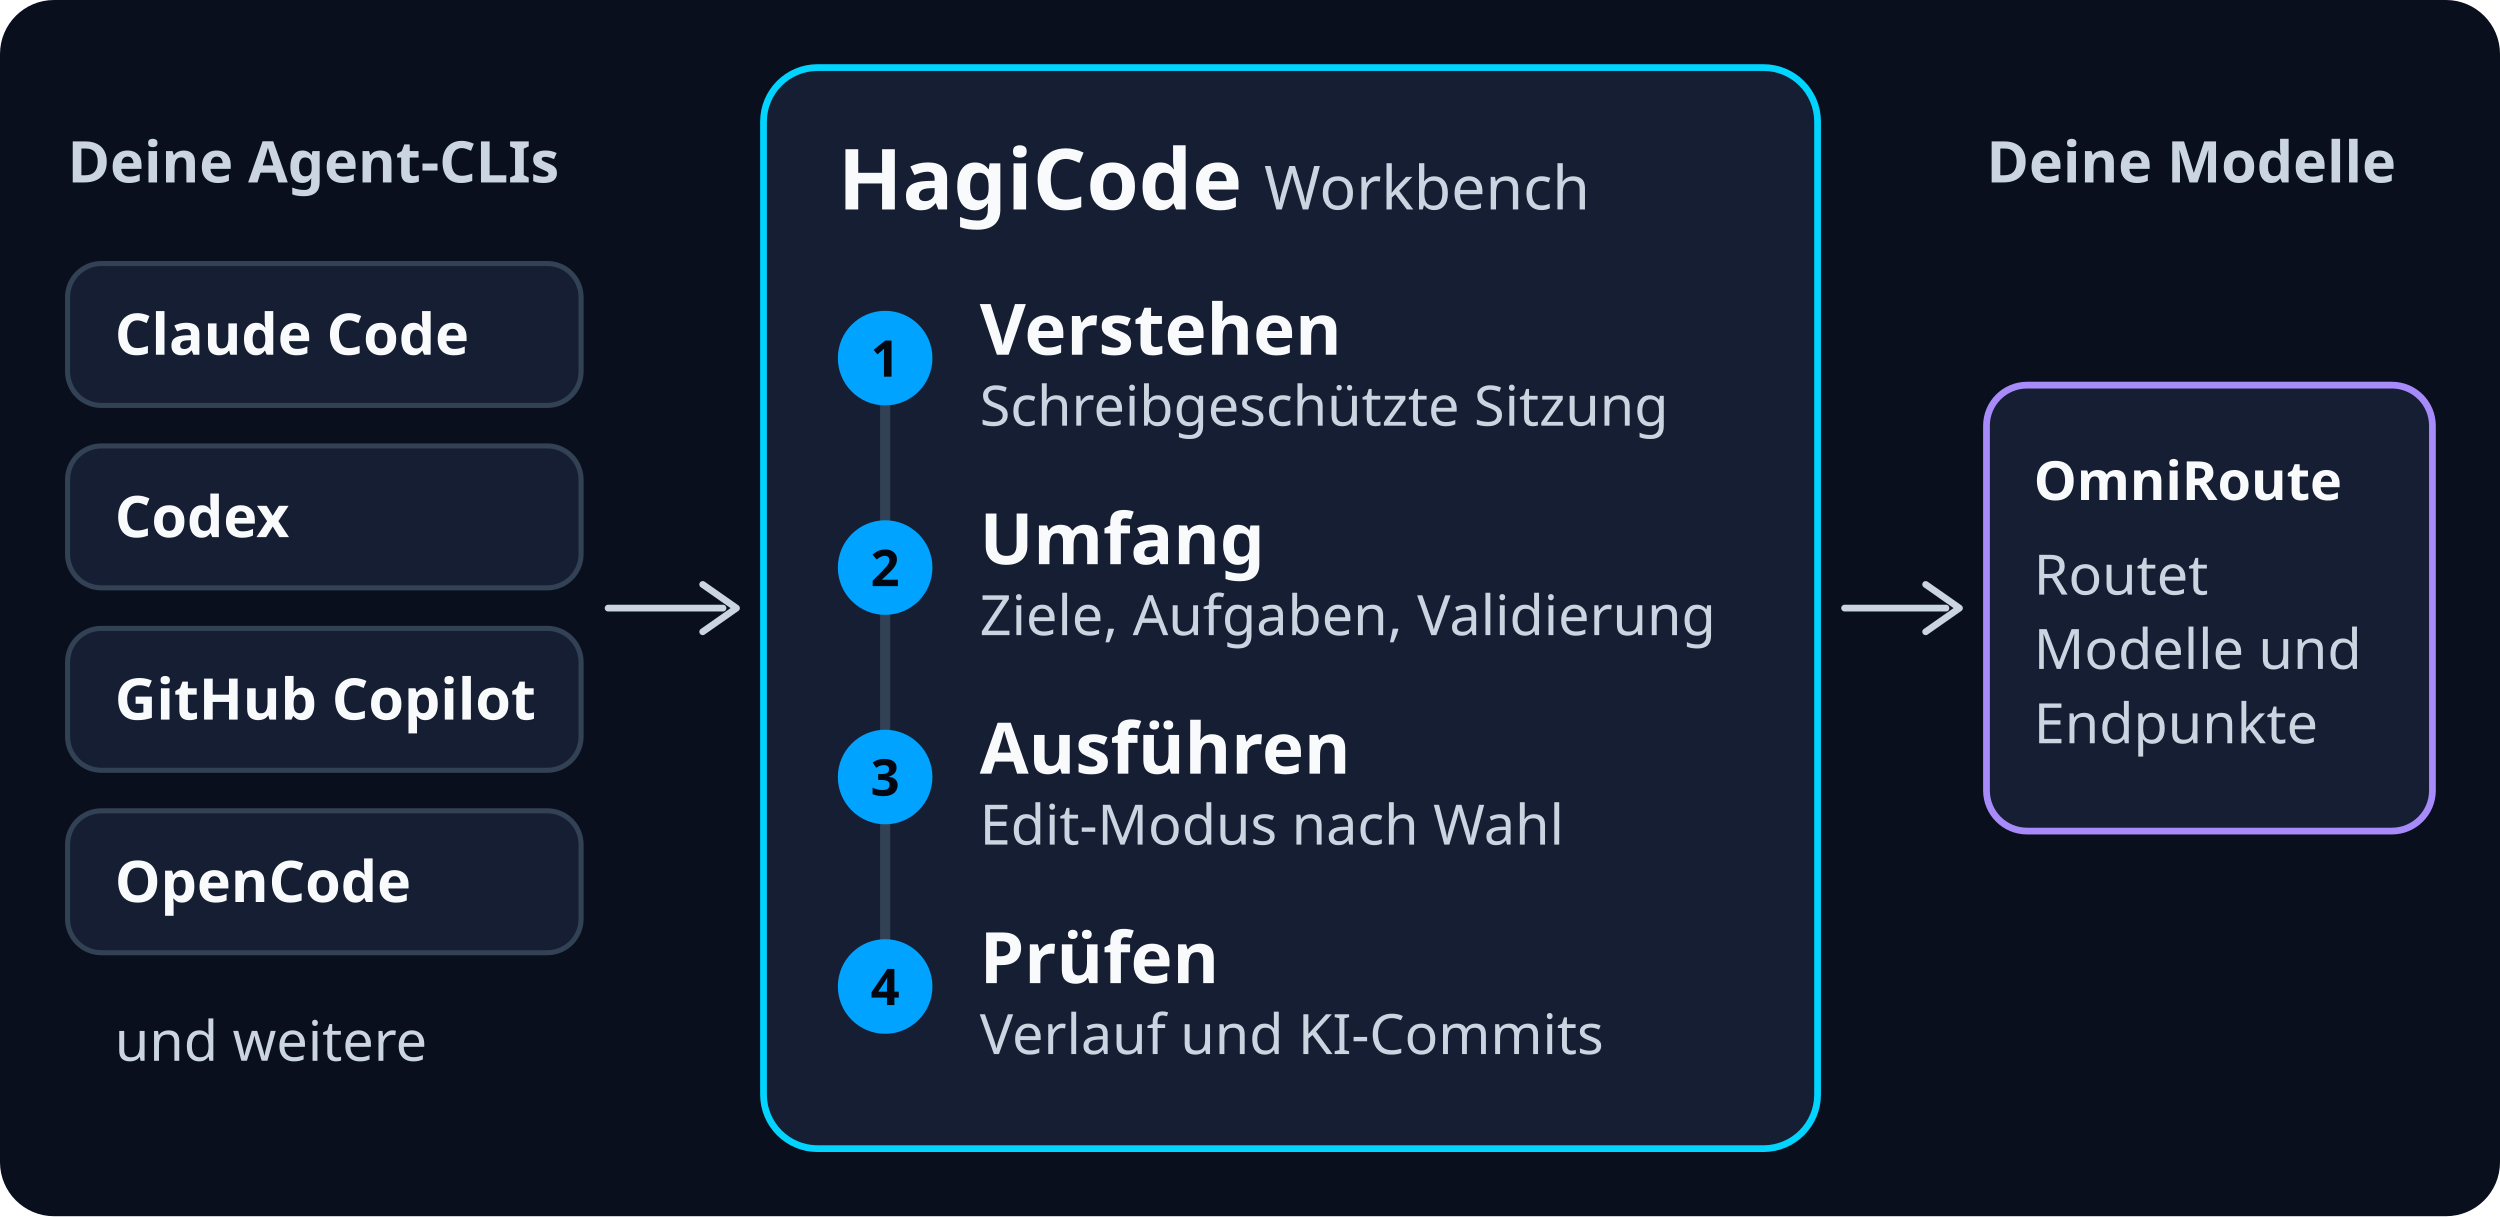
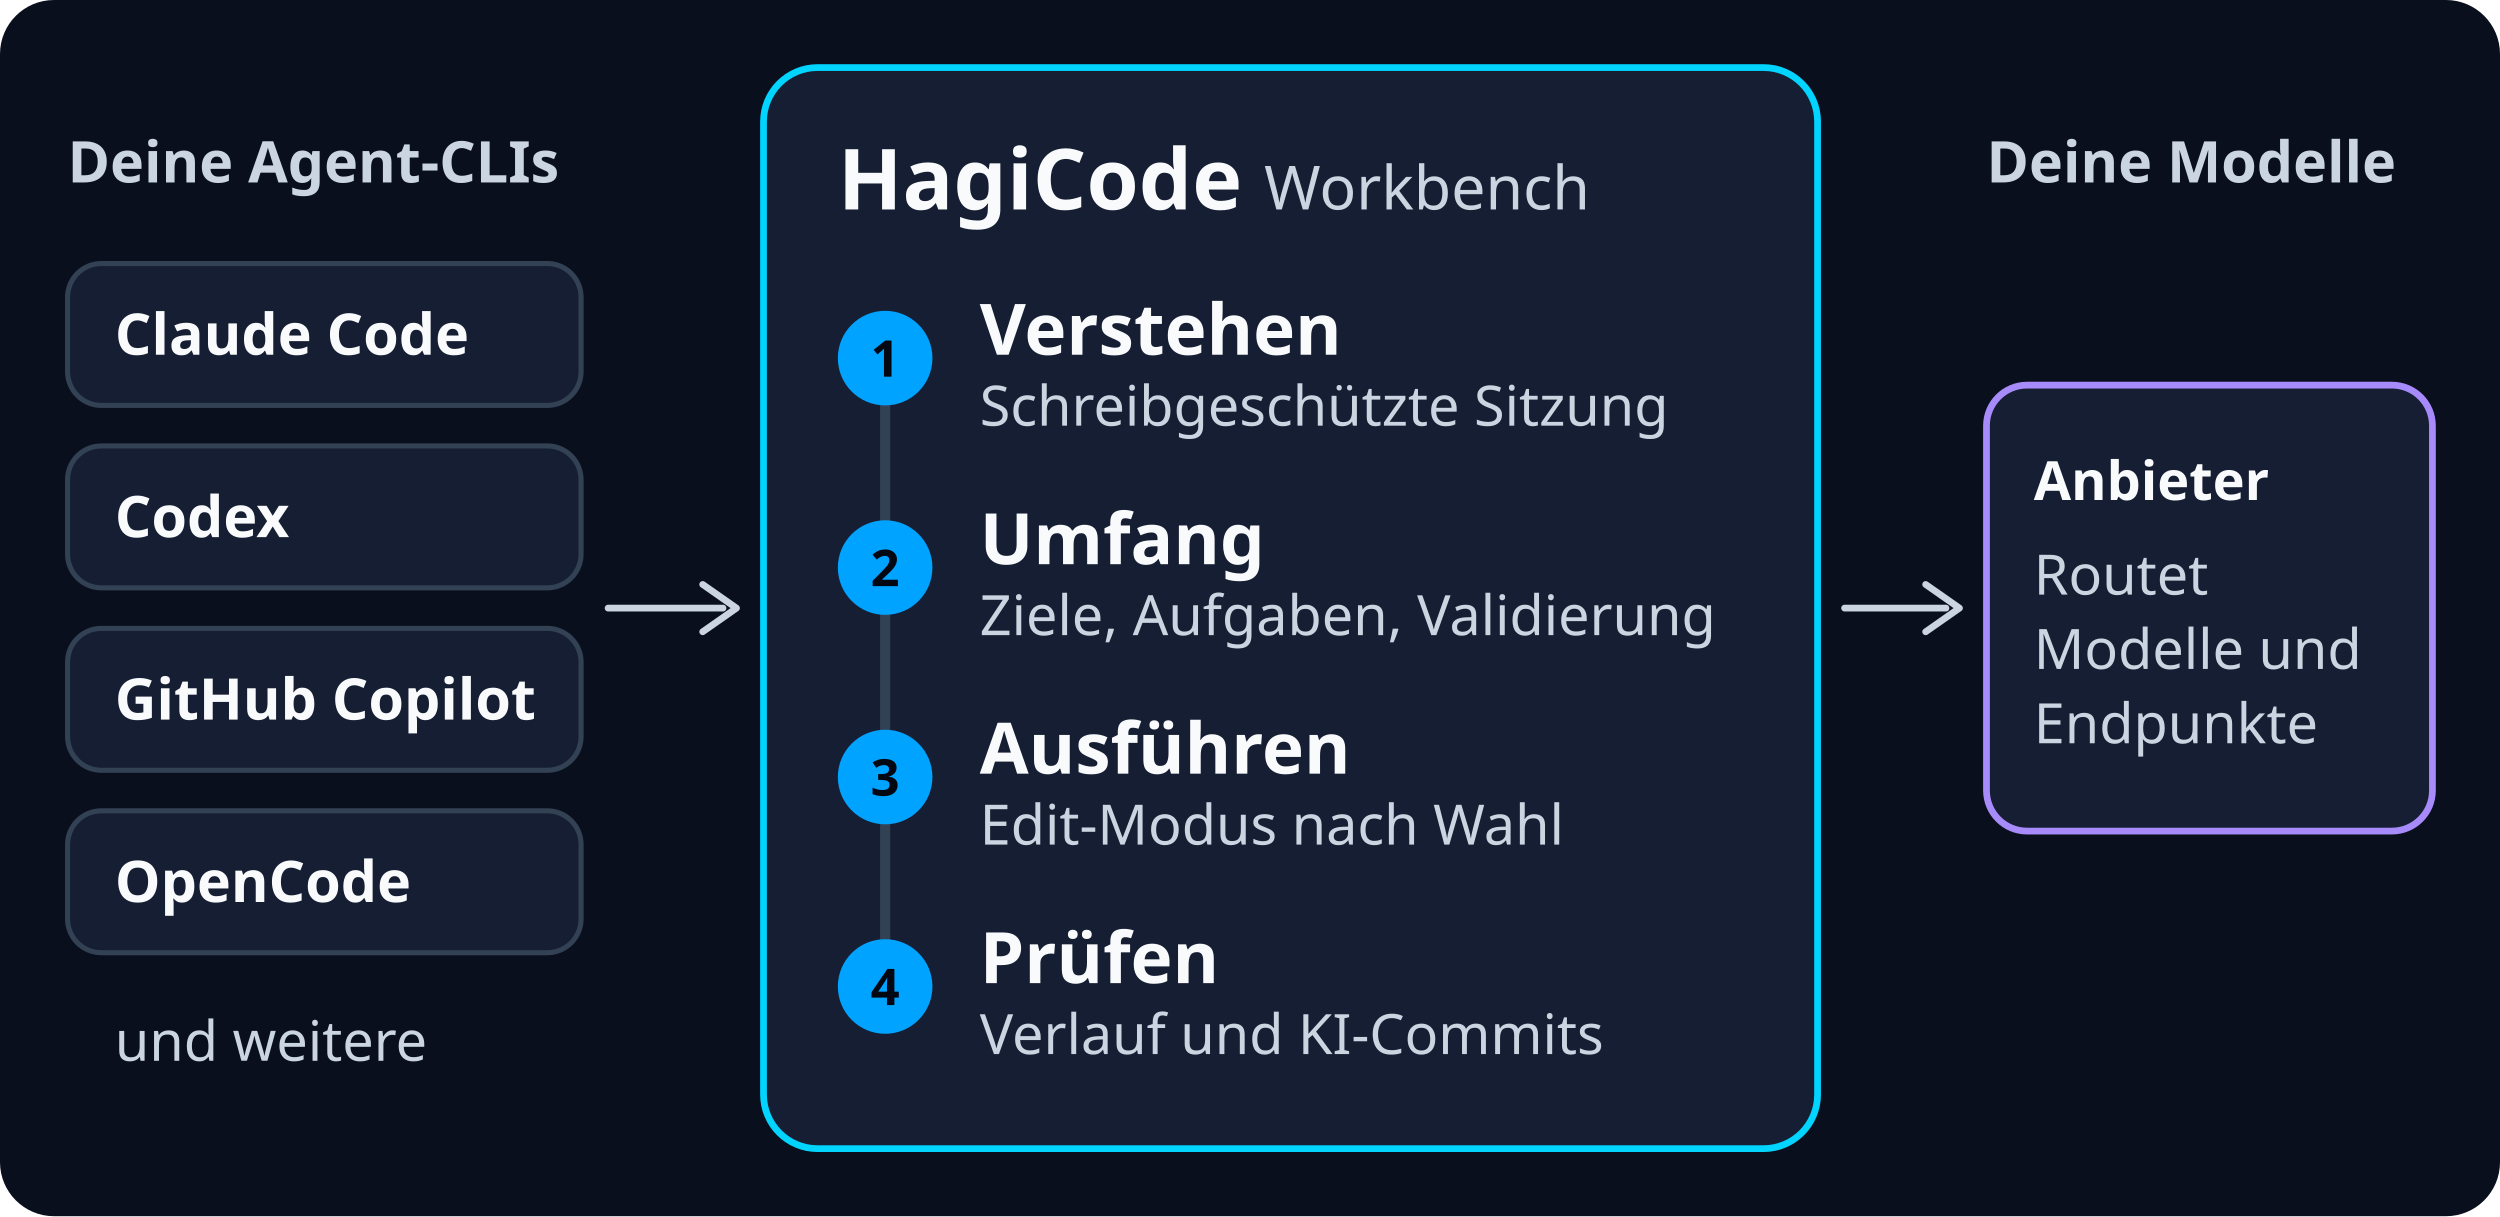
<svg xmlns="http://www.w3.org/2000/svg" viewBox="0 0 740 360" width="740" height="360" role="img" aria-labelledby="t d">
  <style>
    text{font-family:-apple-system, "Segoe UI", "Noto Sans", Helvetica, Arial, sans-serif}
    .h{font-size:17px;font-weight:600;fill:#CBD5E1}
    .t{font-size:17px;font-weight:600;fill:#F8FAFC}
    .s{font-size:21px;font-weight:700;fill:#F8FAFC}
    .d{font-size:16.5px;fill:#CBD5E1}
    .n{font-size:15px;font-weight:700;fill:#030712}
    .ring{opacity:0;transform-box:fill-box;transform-origin:center;animation:pulse 7s cubic-bezier(.22,1,.36,1) infinite}
    @keyframes pulse{0%{opacity:.85;transform:scale(1)}16%{opacity:0;transform:scale(2.1)}100%{opacity:0;transform:scale(2.1)}}
    @media (prefers-reduced-motion:reduce){.ring{animation:none}}
  </style>
  <rect width="740" height="360" rx="16" fill="#0A0F1E" />
  <text x="20" y="54" class="h">Deine Agent-CLIs</text>
  <rect x="20" y="78" width="152" height="42" rx="10" fill="#151E32" stroke="#334155" stroke-width="1.5" />
  <text x="34" y="105" class="t">Claude Code</text>
  <rect x="20" y="132" width="152" height="42" rx="10" fill="#151E32" stroke="#334155" stroke-width="1.5" />
  <text x="34" y="159" class="t">Codex</text>
  <rect x="20" y="186" width="152" height="42" rx="10" fill="#151E32" stroke="#334155" stroke-width="1.5" />
  <text x="34" y="213" class="t">GitHub Copilot</text>
  <rect x="20" y="240" width="152" height="42" rx="10" fill="#151E32" stroke="#334155" stroke-width="1.5" />
  <text x="34" y="267" class="t">OpenCode</text>
  <text x="34" y="314" class="d">und weitere</text>
  <path d="M180 180H214" stroke="#CBD5E1" stroke-width="2" stroke-linecap="round" />
  <path d="M208 173L218 180L208 187" fill="none" stroke="#CBD5E1" stroke-width="2" stroke-linecap="round" stroke-linejoin="round" />
  <rect x="226" y="20" width="312" height="320" rx="16" fill="#151E32" stroke="#00D4FF" stroke-width="2" />
  <text x="248" y="62" class="s" style="font-size:25px">HagiCode <tspan style="font-weight:500;fill:#CBD5E1;font-size:18px">Workbench</tspan>
  </text>
  <path d="M262 106V292" stroke="#334155" stroke-width="3" stroke-linecap="round" />
  <circle class="ring" style="animation-delay:0.0s" cx="262" cy="106" r="14" fill="none" stroke="#00D4FF" stroke-width="2.5" />
  <circle cx="262" cy="106" r="14" fill="#00A3FF" />
  <text x="262" y="111.5" text-anchor="middle" class="n">1</text>
  <text x="290" y="105" class="s">Verstehen</text>
  <text x="290" y="126" class="d">Schreibgeschützte Sitzung</text>
  <circle class="ring" style="animation-delay:1.3s" cx="262" cy="168" r="14" fill="none" stroke="#00D4FF" stroke-width="2.5" />
  <circle cx="262" cy="168" r="14" fill="#00A3FF" />
  <text x="262" y="173.5" text-anchor="middle" class="n">2</text>
  <text x="290" y="167" class="s">Umfang</text>
  <text x="290" y="188" class="d">Ziele, Aufgaben, Validierung</text>
  <circle class="ring" style="animation-delay:2.6s" cx="262" cy="230" r="14" fill="none" stroke="#00D4FF" stroke-width="2.5" />
  <circle cx="262" cy="230" r="14" fill="#00A3FF" />
  <text x="262" y="235.5" text-anchor="middle" class="n">3</text>
  <text x="290" y="229" class="s">Ausführen</text>
  <text x="290" y="250" class="d">Edit-Modus nach Wahl</text>
  <circle class="ring" style="animation-delay:3.9s" cx="262" cy="292" r="14" fill="none" stroke="#00D4FF" stroke-width="2.5" />
  <circle cx="262" cy="292" r="14" fill="#00A3FF" />
  <text x="262" y="297.5" text-anchor="middle" class="n">4</text>
  <text x="290" y="291" class="s">Prüfen</text>
  <text x="290" y="312" class="d">Verlauf und KI-Commits</text>
  <path d="M546 180H576" stroke="#CBD5E1" stroke-width="2" stroke-linecap="round" />
  <path d="M570 173L580 180L570 187" fill="none" stroke="#CBD5E1" stroke-width="2" stroke-linecap="round" stroke-linejoin="round" />
  <text x="588" y="54" class="h">Deine Modelle</text>
  <rect x="588" y="114" width="132" height="132" rx="12" fill="#151E32" stroke="#A78BFA" stroke-width="2" />
-   <text x="602" y="148" class="t" style="font-size:16px;font-weight:700">OmniRoute</text>
+   <text x="602" y="148" class="t" style="font-size:16px;font-weight:700">Anbieter</text>
  <text x="602" y="176" class="d">Routet</text>
  <text x="602" y="198" class="d">Modelle und</text>
  <text x="602" y="220" class="d">Endpunkte</text>
</svg>
